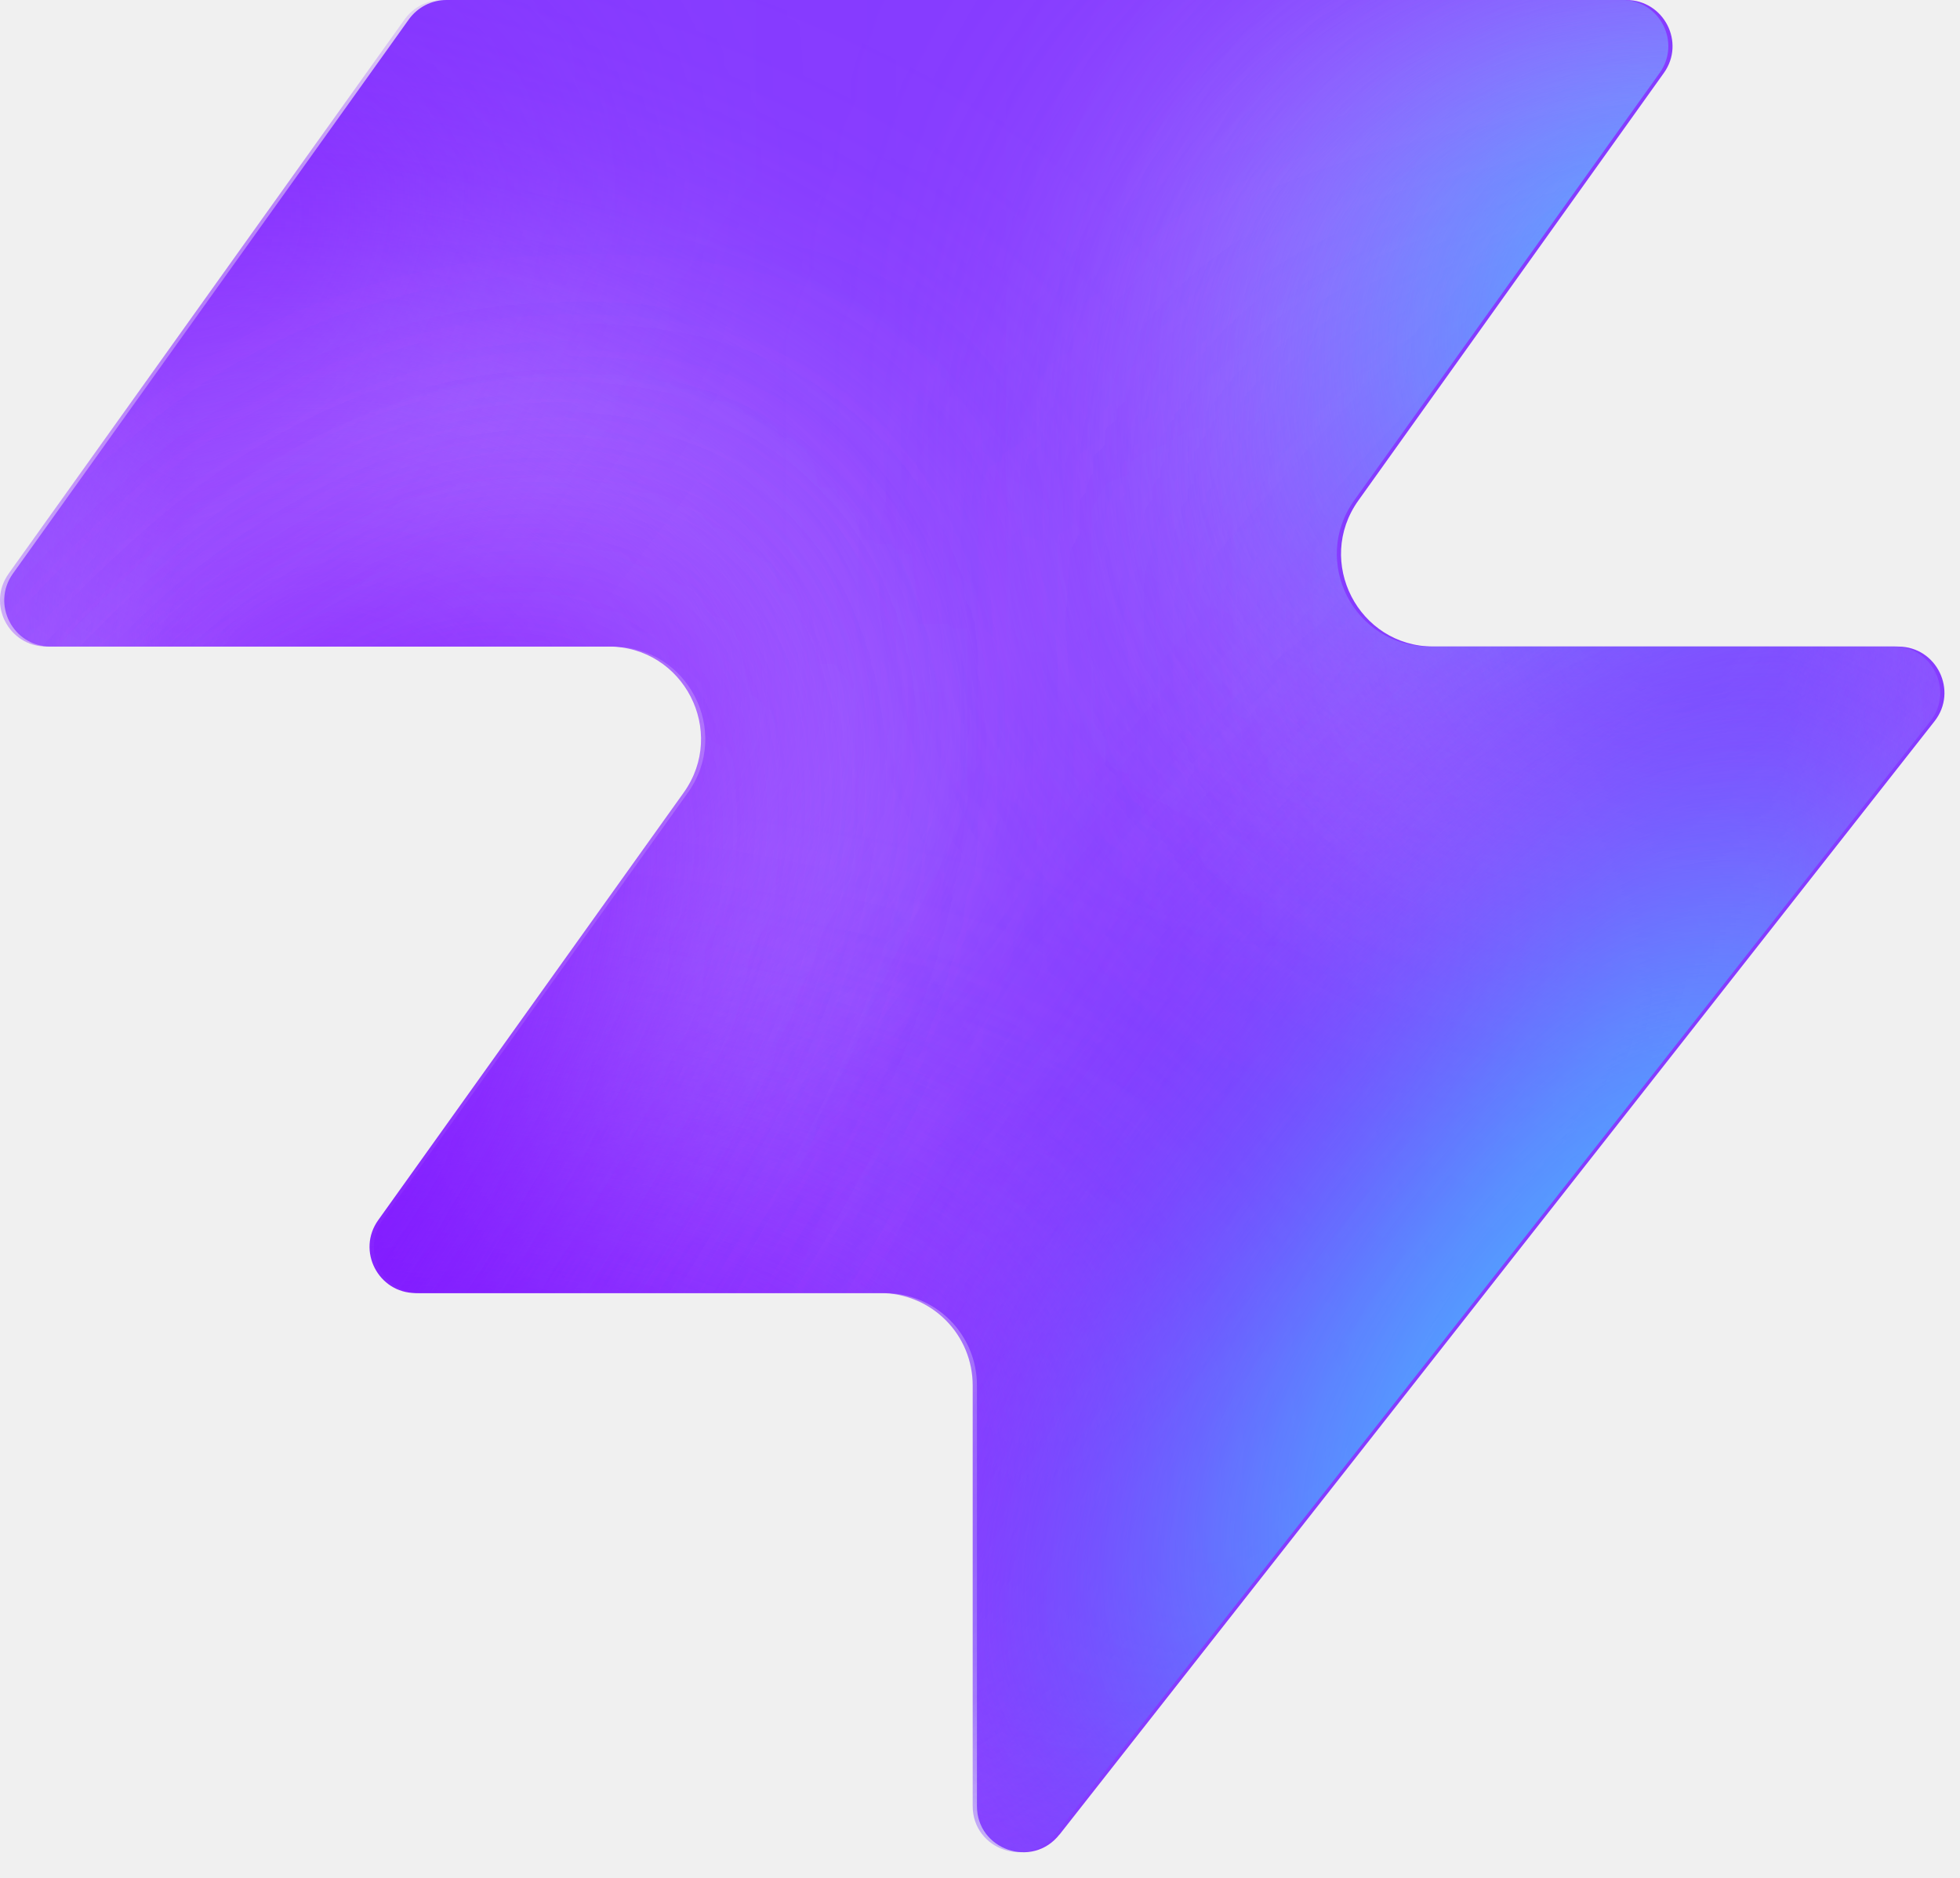
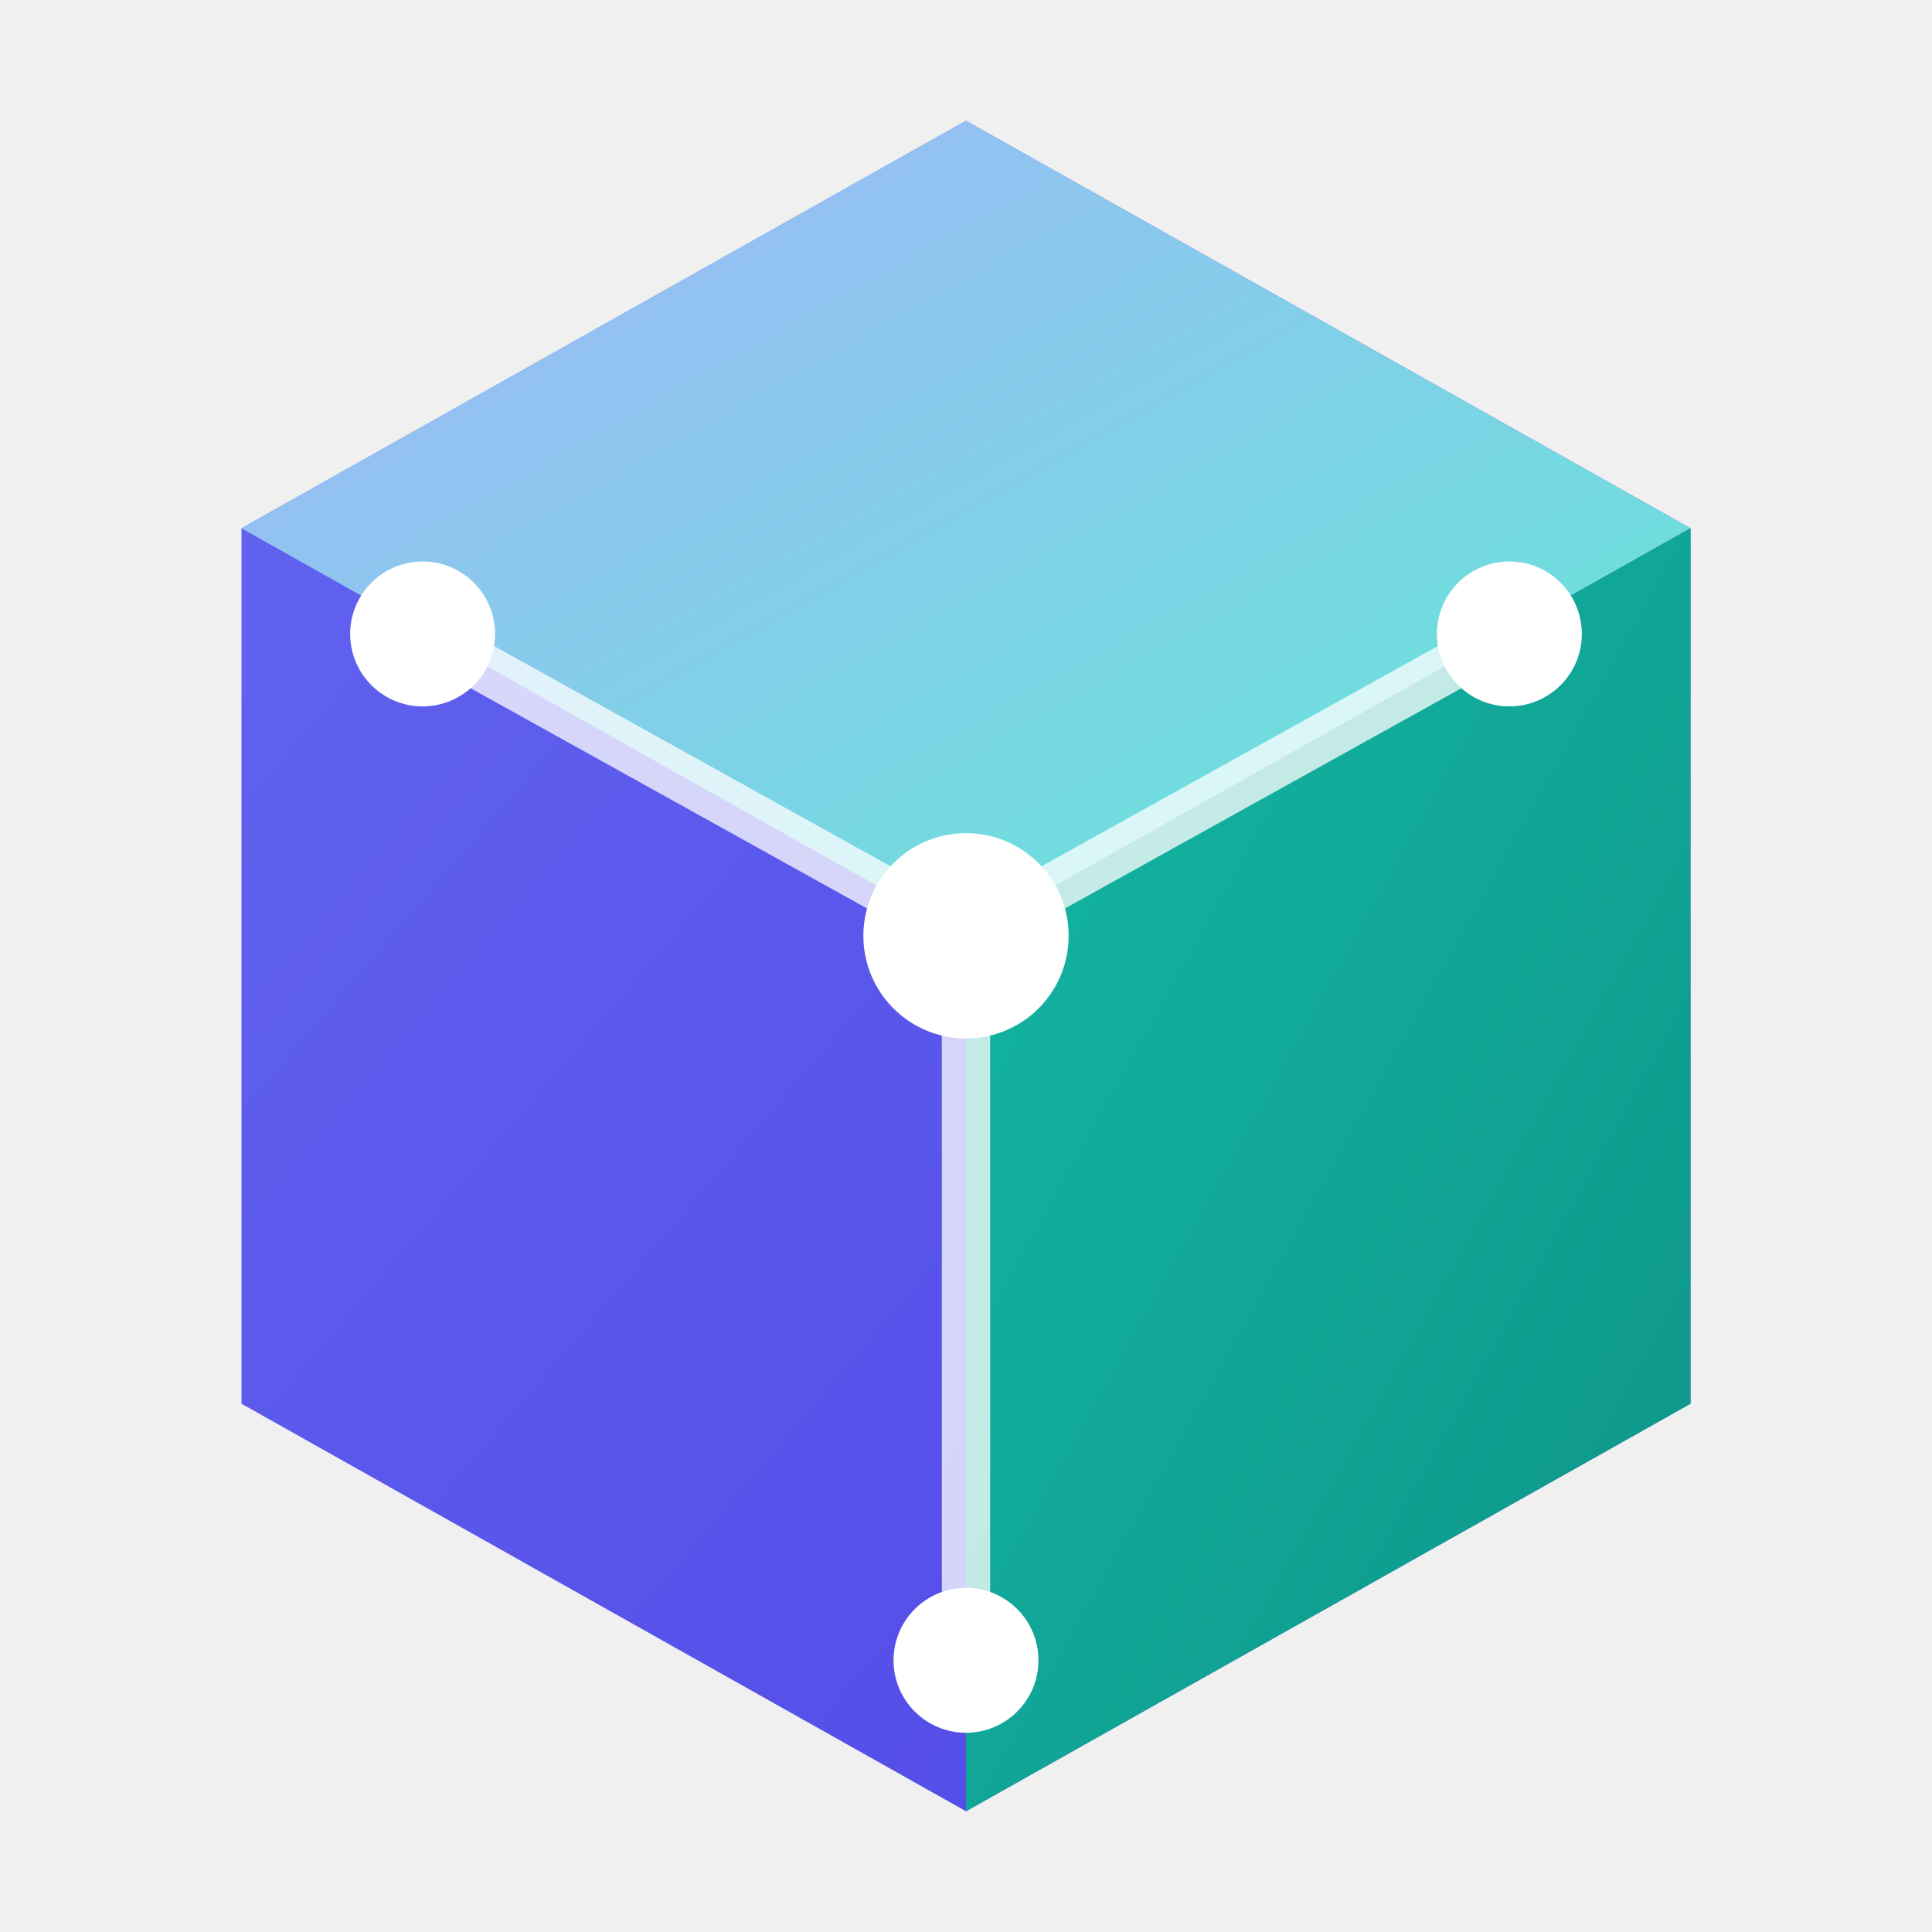
- <svg xmlns="http://www.w3.org/2000/svg" width="48" height="46" fill="none" viewBox="0 0 48 46">
-   <path fill="#863bff" d="M25.946 44.938c-.664.845-2.021.375-2.021-.698V33.937a2.26 2.26 0 0 0-2.262-2.262H10.287c-.92 0-1.456-1.04-.92-1.788l7.48-10.471c1.07-1.497 0-3.578-1.842-3.578H1.237c-.92 0-1.456-1.04-.92-1.788L10.013.474c.214-.297.556-.474.92-.474h28.894c.92 0 1.456 1.04.92 1.788l-7.48 10.471c-1.07 1.498 0 3.579 1.842 3.579h11.377c.943 0 1.473 1.088.89 1.83L25.947 44.94z" style="fill:#863bff;fill:color(display-p3 .525 .23 1);fill-opacity:1" />
-   <mask id="a" width="48" height="46" x="0" y="0" maskUnits="userSpaceOnUse" style="mask-type:alpha">
-     <path fill="#000" d="M25.842 44.938c-.664.844-2.021.375-2.021-.698V33.937a2.26 2.26 0 0 0-2.262-2.262H10.183c-.92 0-1.456-1.04-.92-1.788l7.48-10.471c1.07-1.498 0-3.579-1.842-3.579H1.133c-.92 0-1.456-1.04-.92-1.787L9.91.473c.214-.297.556-.474.92-.474h28.894c.92 0 1.456 1.04.92 1.788l-7.48 10.471c-1.07 1.498 0 3.578 1.842 3.578h11.377c.943 0 1.473 1.088.89 1.832L25.843 44.94z" style="fill:#000;fill-opacity:1" />
-   </mask>
-   <g mask="url(#a)">
-     <g filter="url(#b)">
-       <ellipse cx="5.508" cy="14.704" fill="#ede6ff" rx="5.508" ry="14.704" style="fill:#ede6ff;fill:color(display-p3 .927 .903 1);fill-opacity:1" transform="matrix(.00324 1 1 -.00324 -4.47 31.516)" />
-     </g>
-     <g filter="url(#c)">
-       <ellipse cx="10.399" cy="29.851" fill="#ede6ff" rx="10.399" ry="29.851" style="fill:#ede6ff;fill:color(display-p3 .927 .903 1);fill-opacity:1" transform="matrix(.00324 1 1 -.00324 -39.328 7.883)" />
-     </g>
-     <g filter="url(#d)">
-       <ellipse cx="5.508" cy="30.487" fill="#7e14ff" rx="5.508" ry="30.487" style="fill:#7e14ff;fill:color(display-p3 .492 .077 1);fill-opacity:1" transform="rotate(89.814 -25.913 -14.639)scale(1 -1)" />
-     </g>
-     <g filter="url(#e)">
-       <ellipse cx="5.508" cy="30.599" fill="#7e14ff" rx="5.508" ry="30.599" style="fill:#7e14ff;fill:color(display-p3 .492 .077 1);fill-opacity:1" transform="rotate(89.814 -32.644 -3.334)scale(1 -1)" />
-     </g>
-     <g filter="url(#f)">
-       <ellipse cx="5.508" cy="30.599" fill="#7e14ff" rx="5.508" ry="30.599" style="fill:#7e14ff;fill:color(display-p3 .492 .077 1);fill-opacity:1" transform="matrix(.00324 1 1 -.00324 -34.34 30.47)" />
-     </g>
-     <g filter="url(#g)">
-       <ellipse cx="14.072" cy="22.078" fill="#ede6ff" rx="14.072" ry="22.078" style="fill:#ede6ff;fill:color(display-p3 .927 .903 1);fill-opacity:1" transform="rotate(93.35 24.506 48.493)scale(-1 1)" />
-     </g>
-     <g filter="url(#h)">
-       <ellipse cx="3.47" cy="21.501" fill="#7e14ff" rx="3.47" ry="21.501" style="fill:#7e14ff;fill:color(display-p3 .492 .077 1);fill-opacity:1" transform="rotate(89.009 28.708 47.59)scale(-1 1)" />
-     </g>
-     <g filter="url(#i)">
-       <ellipse cx="3.47" cy="21.501" fill="#7e14ff" rx="3.47" ry="21.501" style="fill:#7e14ff;fill:color(display-p3 .492 .077 1);fill-opacity:1" transform="rotate(89.009 28.708 47.59)scale(-1 1)" />
-     </g>
-     <g filter="url(#j)">
-       <ellipse cx=".387" cy="8.972" fill="#7e14ff" rx="4.407" ry="29.108" style="fill:#7e14ff;fill:color(display-p3 .492 .077 1);fill-opacity:1" transform="rotate(39.51 .387 8.972)" />
-     </g>
-     <g filter="url(#k)">
-       <ellipse cx="47.523" cy="-6.092" fill="#7e14ff" rx="4.407" ry="29.108" style="fill:#7e14ff;fill:color(display-p3 .492 .077 1);fill-opacity:1" transform="rotate(37.892 47.523 -6.092)" />
-     </g>
-     <g filter="url(#l)">
-       <ellipse cx="41.412" cy="6.333" fill="#47bfff" rx="5.971" ry="9.665" style="fill:#47bfff;fill:color(display-p3 .28 .748 1);fill-opacity:1" transform="rotate(37.892 41.412 6.333)" />
-     </g>
-     <g filter="url(#m)">
-       <ellipse cx="-1.879" cy="38.332" fill="#7e14ff" rx="4.407" ry="29.108" style="fill:#7e14ff;fill:color(display-p3 .492 .077 1);fill-opacity:1" transform="rotate(37.892 -1.88 38.332)" />
-     </g>
-     <g filter="url(#n)">
-       <ellipse cx="-1.879" cy="38.332" fill="#7e14ff" rx="4.407" ry="29.108" style="fill:#7e14ff;fill:color(display-p3 .492 .077 1);fill-opacity:1" transform="rotate(37.892 -1.88 38.332)" />
-     </g>
-     <g filter="url(#o)">
-       <ellipse cx="35.651" cy="29.907" fill="#7e14ff" rx="4.407" ry="29.108" style="fill:#7e14ff;fill:color(display-p3 .492 .077 1);fill-opacity:1" transform="rotate(37.892 35.651 29.907)" />
-     </g>
-     <g filter="url(#p)">
-       <ellipse cx="38.418" cy="32.4" fill="#47bfff" rx="5.971" ry="15.297" style="fill:#47bfff;fill:color(display-p3 .28 .748 1);fill-opacity:1" transform="rotate(37.892 38.418 32.4)" />
-     </g>
+ <svg xmlns="http://www.w3.org/2000/svg" viewBox="0 0 64 64" role="img" aria-label="NeuroTutor">
+   <defs>
+     <linearGradient id="t" x1="0" y1="0" x2="1" y2="1">
+       <stop offset="0" stop-color="#a5b4fc" />
+       <stop offset="1" stop-color="#5eead4" />
+     </linearGradient>
+     <linearGradient id="l" x1="0" y1="0" x2="1" y2="1">
+       <stop offset="0" stop-color="#6366f1" />
+       <stop offset="1" stop-color="#4f46e5" />
+     </linearGradient>
+     <linearGradient id="r" x1="0" y1="0" x2="1" y2="1">
+       <stop offset="0" stop-color="#14b8a6" />
+       <stop offset="1" stop-color="#0d9488" />
+     </linearGradient>
+   </defs>
+   <path d="M32 4 56 17.5v29L32 60 8 46.5v-29z" fill="url(#l)" />
+   <path d="M32 4 56 17.5 32 31 8 17.5z" fill="url(#t)" />
+   <path d="M32 31 56 17.5v29L32 60z" fill="url(#r)" />
+   <g stroke="#fff" stroke-opacity=".75" stroke-width="1.6" stroke-linecap="round">
+     <path d="M32 31 32 55M32 31 14 21M32 31 50 21" />
  </g>
-   <defs>
-     <filter id="b" width="60.045" height="41.654" x="-19.77" y="16.149" color-interpolation-filters="sRGB" filterUnits="userSpaceOnUse">
-       <feFlood flood-opacity="0" result="BackgroundImageFix" />
-       <feBlend in="SourceGraphic" in2="BackgroundImageFix" result="shape" />
-       <feGaussianBlur result="effect1_foregroundBlur_2002_17158" stdDeviation="7.659" />
-     </filter>
-     <filter id="c" width="90.34" height="51.437" x="-54.613" y="-7.533" color-interpolation-filters="sRGB" filterUnits="userSpaceOnUse">
-       <feFlood flood-opacity="0" result="BackgroundImageFix" />
-       <feBlend in="SourceGraphic" in2="BackgroundImageFix" result="shape" />
-       <feGaussianBlur result="effect1_foregroundBlur_2002_17158" stdDeviation="7.659" />
-     </filter>
-     <filter id="d" width="79.355" height="29.4" x="-49.64" y="2.03" color-interpolation-filters="sRGB" filterUnits="userSpaceOnUse">
-       <feFlood flood-opacity="0" result="BackgroundImageFix" />
-       <feBlend in="SourceGraphic" in2="BackgroundImageFix" result="shape" />
-       <feGaussianBlur result="effect1_foregroundBlur_2002_17158" stdDeviation="4.596" />
-     </filter>
-     <filter id="e" width="79.579" height="29.4" x="-45.045" y="20.029" color-interpolation-filters="sRGB" filterUnits="userSpaceOnUse">
-       <feFlood flood-opacity="0" result="BackgroundImageFix" />
-       <feBlend in="SourceGraphic" in2="BackgroundImageFix" result="shape" />
-       <feGaussianBlur result="effect1_foregroundBlur_2002_17158" stdDeviation="4.596" />
-     </filter>
-     <filter id="f" width="79.579" height="29.4" x="-43.513" y="21.178" color-interpolation-filters="sRGB" filterUnits="userSpaceOnUse">
-       <feFlood flood-opacity="0" result="BackgroundImageFix" />
-       <feBlend in="SourceGraphic" in2="BackgroundImageFix" result="shape" />
-       <feGaussianBlur result="effect1_foregroundBlur_2002_17158" stdDeviation="4.596" />
-     </filter>
-     <filter id="g" width="74.749" height="58.852" x="15.756" y="-17.901" color-interpolation-filters="sRGB" filterUnits="userSpaceOnUse">
-       <feFlood flood-opacity="0" result="BackgroundImageFix" />
-       <feBlend in="SourceGraphic" in2="BackgroundImageFix" result="shape" />
-       <feGaussianBlur result="effect1_foregroundBlur_2002_17158" stdDeviation="7.659" />
-     </filter>
-     <filter id="h" width="61.377" height="25.362" x="23.548" y="2.284" color-interpolation-filters="sRGB" filterUnits="userSpaceOnUse">
-       <feFlood flood-opacity="0" result="BackgroundImageFix" />
-       <feBlend in="SourceGraphic" in2="BackgroundImageFix" result="shape" />
-       <feGaussianBlur result="effect1_foregroundBlur_2002_17158" stdDeviation="4.596" />
-     </filter>
-     <filter id="i" width="61.377" height="25.362" x="23.548" y="2.284" color-interpolation-filters="sRGB" filterUnits="userSpaceOnUse">
-       <feFlood flood-opacity="0" result="BackgroundImageFix" />
-       <feBlend in="SourceGraphic" in2="BackgroundImageFix" result="shape" />
-       <feGaussianBlur result="effect1_foregroundBlur_2002_17158" stdDeviation="4.596" />
-     </filter>
-     <filter id="j" width="56.045" height="63.649" x="-27.636" y="-22.853" color-interpolation-filters="sRGB" filterUnits="userSpaceOnUse">
-       <feFlood flood-opacity="0" result="BackgroundImageFix" />
-       <feBlend in="SourceGraphic" in2="BackgroundImageFix" result="shape" />
-       <feGaussianBlur result="effect1_foregroundBlur_2002_17158" stdDeviation="4.596" />
-     </filter>
-     <filter id="k" width="54.814" height="64.646" x="20.116" y="-38.415" color-interpolation-filters="sRGB" filterUnits="userSpaceOnUse">
-       <feFlood flood-opacity="0" result="BackgroundImageFix" />
-       <feBlend in="SourceGraphic" in2="BackgroundImageFix" result="shape" />
-       <feGaussianBlur result="effect1_foregroundBlur_2002_17158" stdDeviation="4.596" />
-     </filter>
-     <filter id="l" width="33.541" height="35.313" x="24.641" y="-11.323" color-interpolation-filters="sRGB" filterUnits="userSpaceOnUse">
-       <feFlood flood-opacity="0" result="BackgroundImageFix" />
-       <feBlend in="SourceGraphic" in2="BackgroundImageFix" result="shape" />
-       <feGaussianBlur result="effect1_foregroundBlur_2002_17158" stdDeviation="4.596" />
-     </filter>
-     <filter id="m" width="54.814" height="64.646" x="-29.286" y="6.009" color-interpolation-filters="sRGB" filterUnits="userSpaceOnUse">
-       <feFlood flood-opacity="0" result="BackgroundImageFix" />
-       <feBlend in="SourceGraphic" in2="BackgroundImageFix" result="shape" />
-       <feGaussianBlur result="effect1_foregroundBlur_2002_17158" stdDeviation="4.596" />
-     </filter>
-     <filter id="n" width="54.814" height="64.646" x="-29.286" y="6.009" color-interpolation-filters="sRGB" filterUnits="userSpaceOnUse">
-       <feFlood flood-opacity="0" result="BackgroundImageFix" />
-       <feBlend in="SourceGraphic" in2="BackgroundImageFix" result="shape" />
-       <feGaussianBlur result="effect1_foregroundBlur_2002_17158" stdDeviation="4.596" />
-     </filter>
-     <filter id="o" width="54.814" height="64.646" x="8.244" y="-2.416" color-interpolation-filters="sRGB" filterUnits="userSpaceOnUse">
-       <feFlood flood-opacity="0" result="BackgroundImageFix" />
-       <feBlend in="SourceGraphic" in2="BackgroundImageFix" result="shape" />
-       <feGaussianBlur result="effect1_foregroundBlur_2002_17158" stdDeviation="4.596" />
-     </filter>
-     <filter id="p" width="39.409" height="43.623" x="18.713" y="10.588" color-interpolation-filters="sRGB" filterUnits="userSpaceOnUse">
-       <feFlood flood-opacity="0" result="BackgroundImageFix" />
-       <feBlend in="SourceGraphic" in2="BackgroundImageFix" result="shape" />
-       <feGaussianBlur result="effect1_foregroundBlur_2002_17158" stdDeviation="4.596" />
-     </filter>
-   </defs>
+   <g fill="#fff">
+     <circle cx="32" cy="31" r="3.4" />
+     <circle cx="14" cy="21" r="2.4" />
+     <circle cx="50" cy="21" r="2.4" />
+     <circle cx="32" cy="55" r="2.4" />
+   </g>
</svg>
